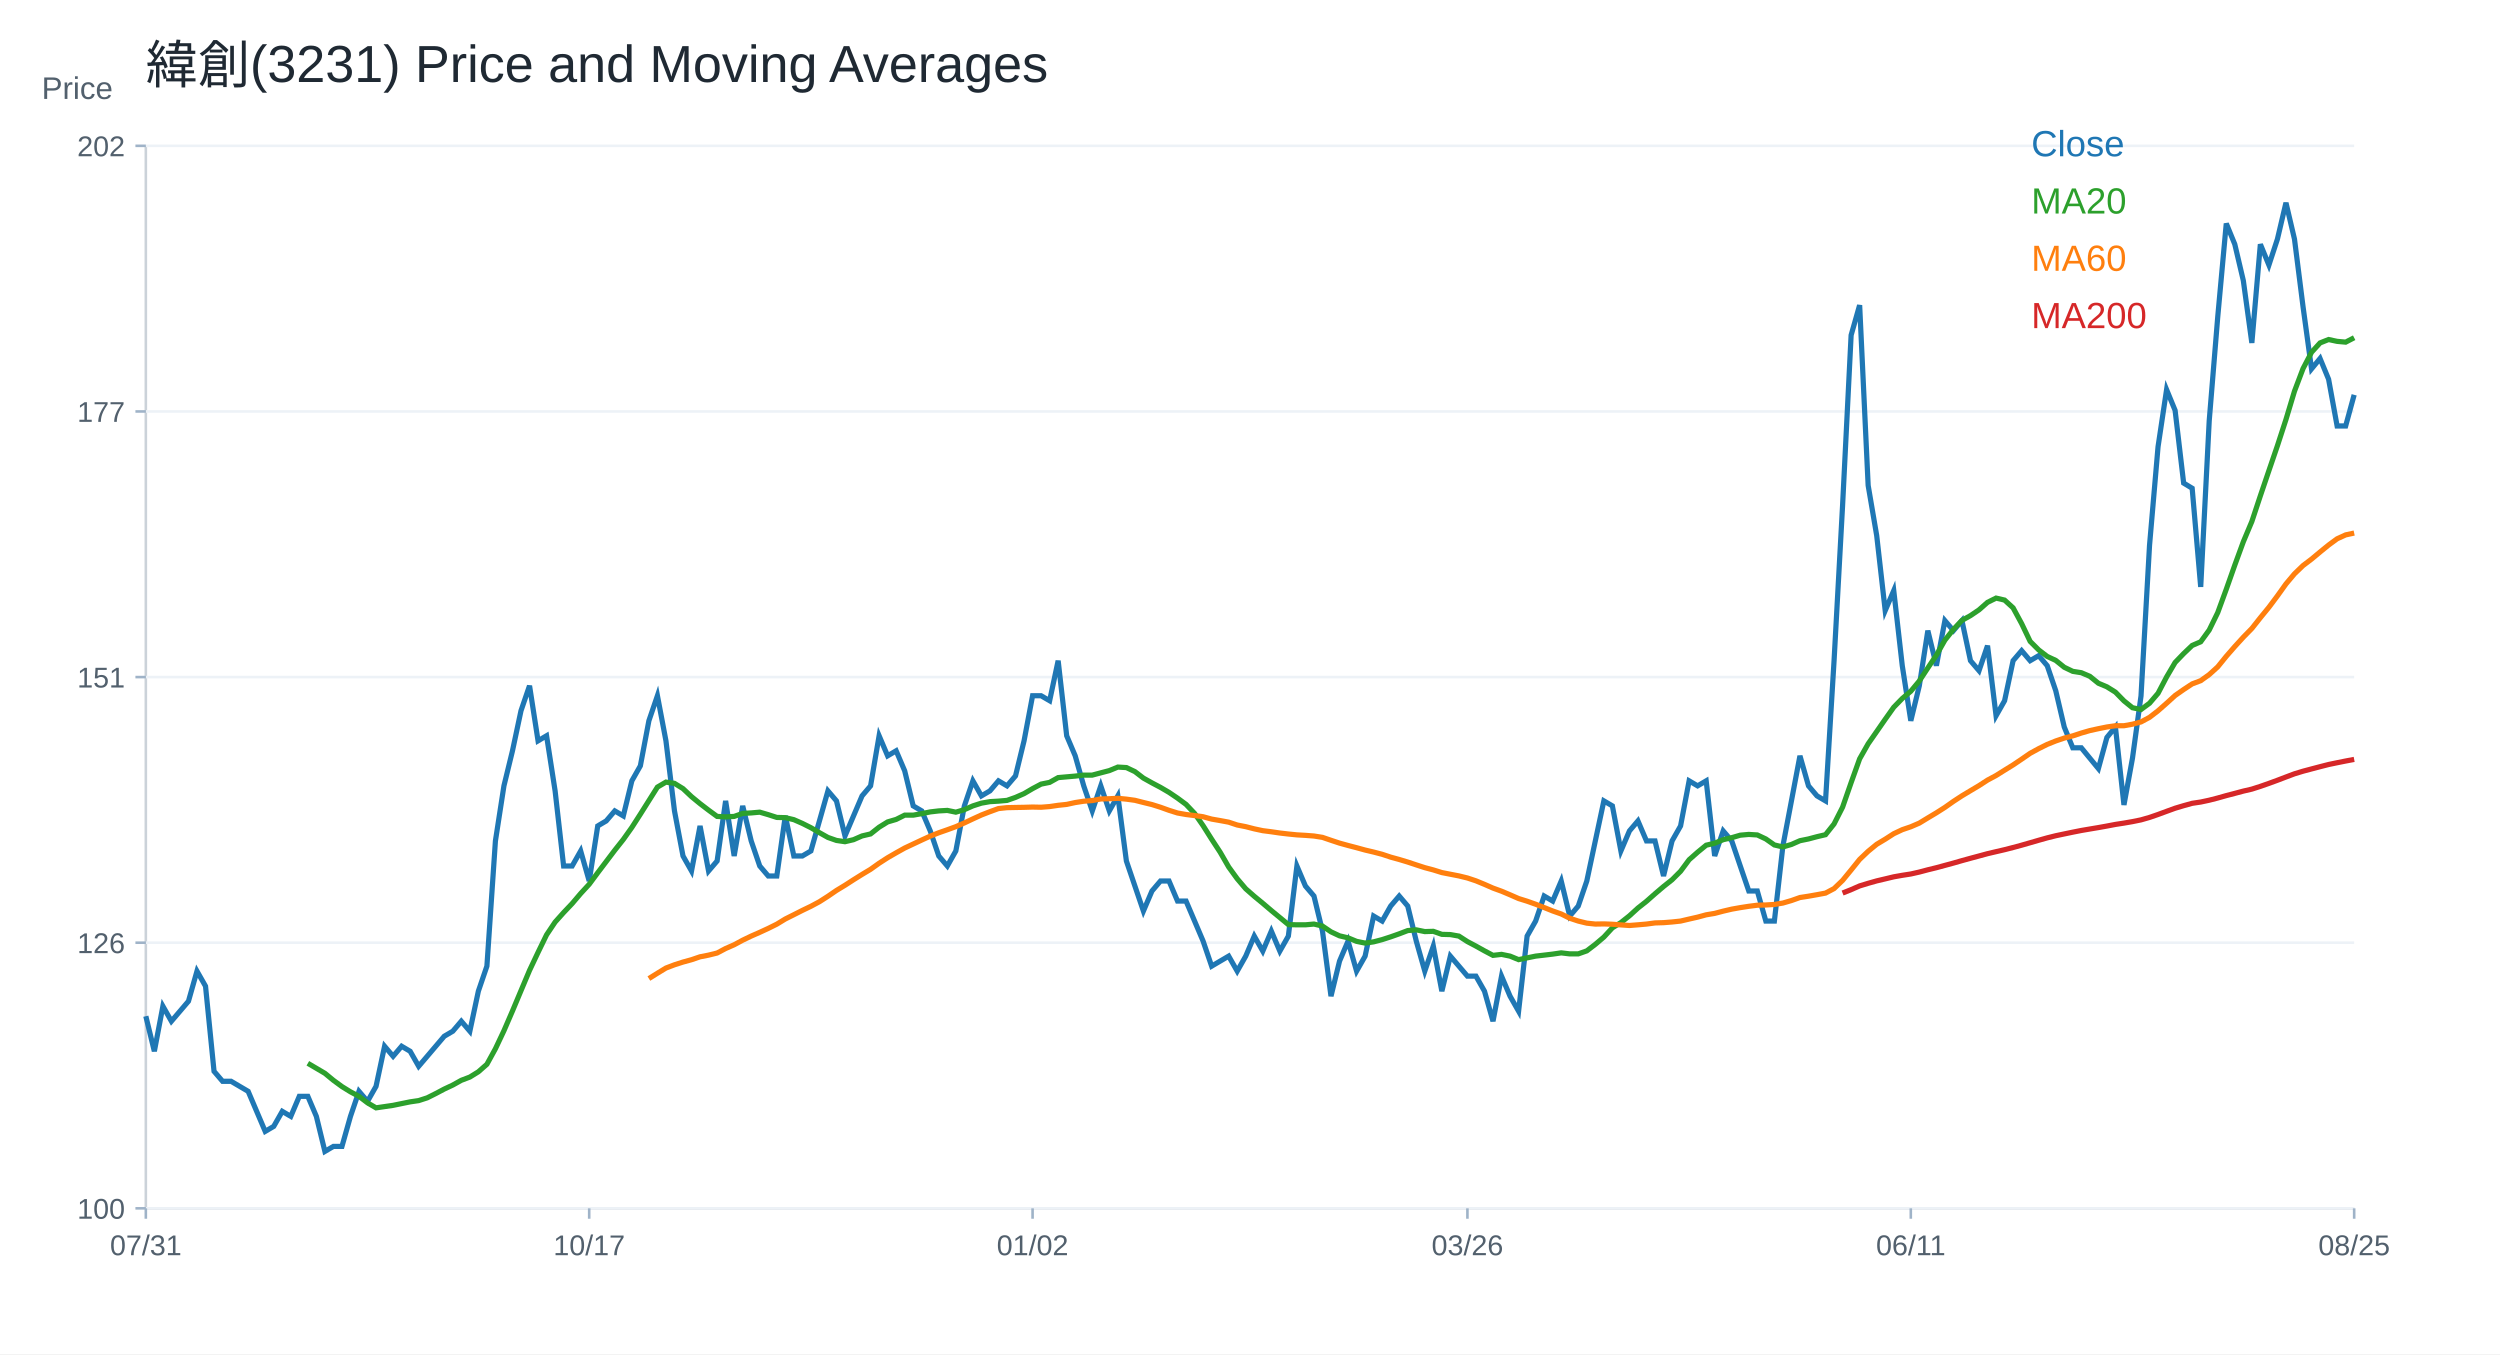
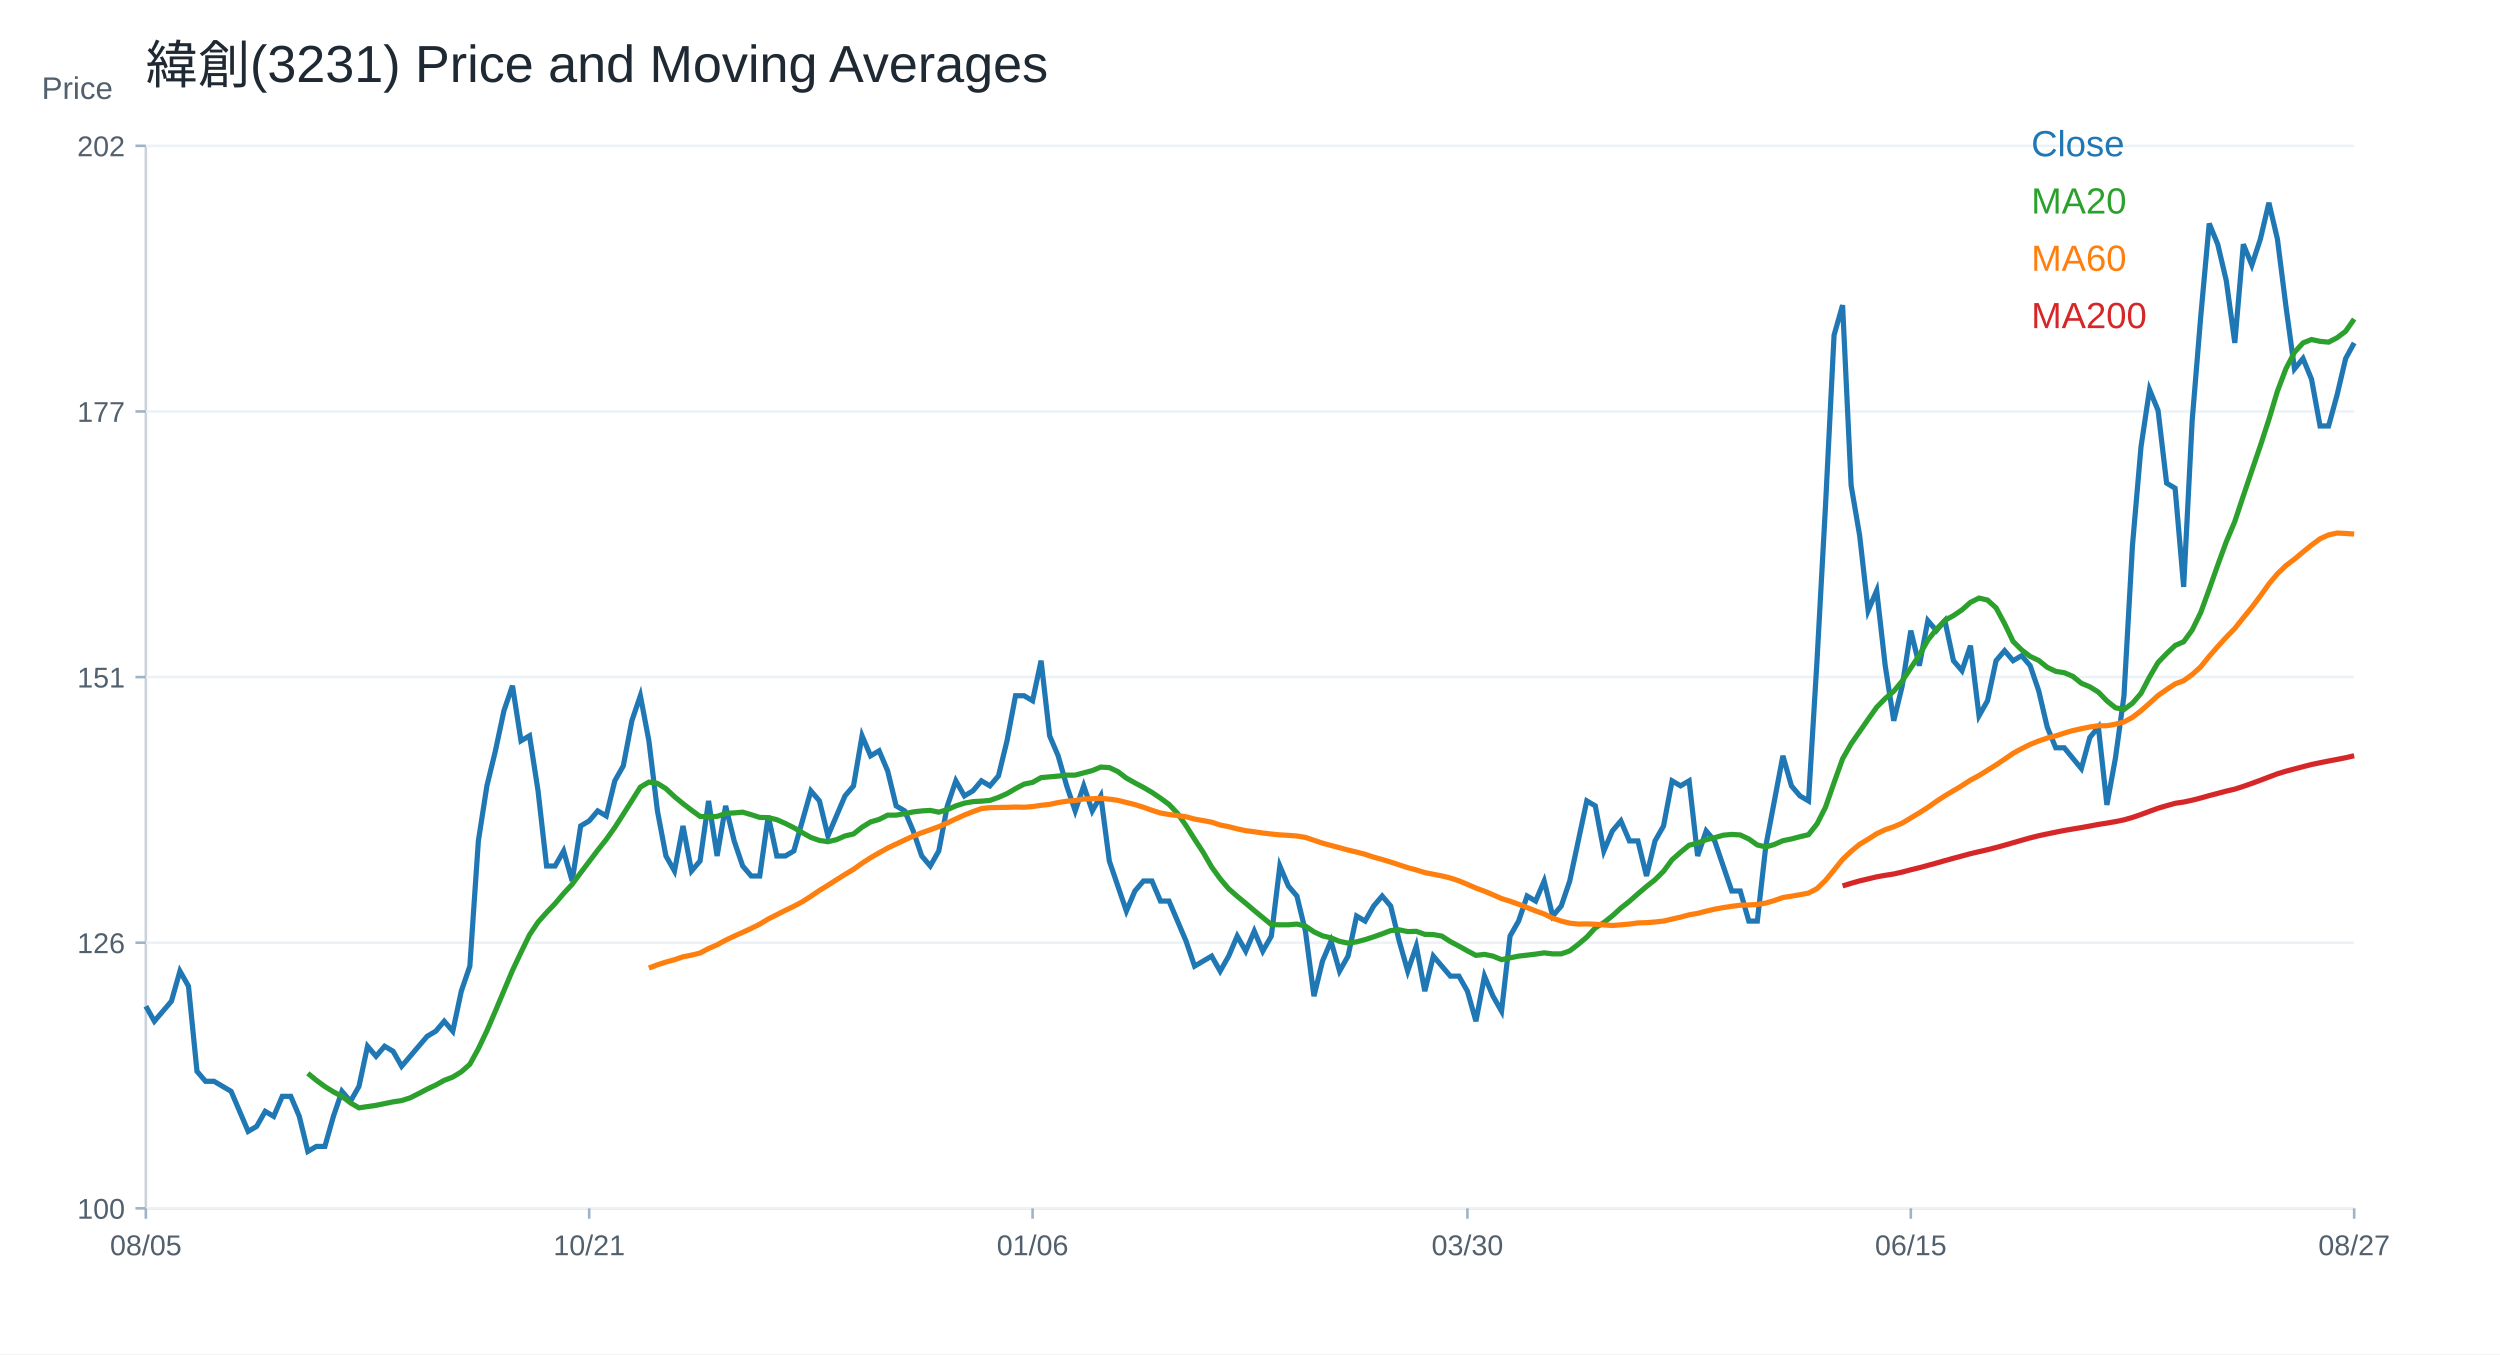
<svg xmlns="http://www.w3.org/2000/svg" width="960" height="520" viewBox="0 0 960 520">
  <rect width="100%" height="100%" fill="white" />
  <text x="56.00" y="32.00" font-size="20" font-family="Arial" fill="#1f2933" text-anchor="start">緯創(3231) Price and Moving Averages</text>
  <line x1="56" y1="464" x2="904" y2="464" stroke="#cbd2d9" />
  <line x1="56" y1="56" x2="56" y2="464" stroke="#cbd2d9" />
  <text x="16.00" y="38.00" font-size="12" font-family="Arial" fill="#52606d" text-anchor="start">Price</text>
  <line x1="56" y1="464.00" x2="904" y2="464.00" stroke="#edf2f7" />
  <line x1="52" y1="464.00" x2="56" y2="464.00" stroke="#9fb3c8" />
  <text x="48.00" y="468.00" font-size="11" font-family="Arial" fill="#52606d" text-anchor="end">100</text>
  <line x1="56" y1="362.00" x2="904" y2="362.00" stroke="#edf2f7" />
  <line x1="52" y1="362.00" x2="56" y2="362.00" stroke="#9fb3c8" />
  <text x="48.00" y="366.00" font-size="11" font-family="Arial" fill="#52606d" text-anchor="end">126</text>
  <line x1="56" y1="260.00" x2="904" y2="260.00" stroke="#edf2f7" />
  <line x1="52" y1="260.00" x2="56" y2="260.00" stroke="#9fb3c8" />
  <text x="48.00" y="264.00" font-size="11" font-family="Arial" fill="#52606d" text-anchor="end">151</text>
  <line x1="56" y1="158.00" x2="904" y2="158.00" stroke="#edf2f7" />
  <line x1="52" y1="158.00" x2="56" y2="158.00" stroke="#9fb3c8" />
  <text x="48.00" y="162.00" font-size="11" font-family="Arial" fill="#52606d" text-anchor="end">177</text>
  <line x1="56" y1="56.00" x2="904" y2="56.00" stroke="#edf2f7" />
  <line x1="52" y1="56.00" x2="56" y2="56.00" stroke="#9fb3c8" />
  <text x="48.00" y="60.00" font-size="11" font-family="Arial" fill="#52606d" text-anchor="end">202</text>
  <line x1="56.00" y1="464" x2="56.00" y2="468" stroke="#9fb3c8" />
-   <text x="56.00" y="482.00" font-size="11" font-family="Arial" fill="#52606d" text-anchor="middle">07/31</text>
+   <text x="56.00" y="482.00" font-size="11" font-family="Arial" fill="#52606d" text-anchor="middle">08/05</text>
  <line x1="226.25" y1="464" x2="226.25" y2="468" stroke="#9fb3c8" />
-   <text x="226.25" y="482.00" font-size="11" font-family="Arial" fill="#52606d" text-anchor="middle">10/17</text>
+   <text x="226.25" y="482.00" font-size="11" font-family="Arial" fill="#52606d" text-anchor="middle">10/21</text>
  <line x1="396.51" y1="464" x2="396.51" y2="468" stroke="#9fb3c8" />
-   <text x="396.51" y="482.00" font-size="11" font-family="Arial" fill="#52606d" text-anchor="middle">01/02</text>
+   <text x="396.51" y="482.00" font-size="11" font-family="Arial" fill="#52606d" text-anchor="middle">01/06</text>
  <line x1="563.49" y1="464" x2="563.49" y2="468" stroke="#9fb3c8" />
-   <text x="563.49" y="482.00" font-size="11" font-family="Arial" fill="#52606d" text-anchor="middle">03/26</text>
+   <text x="563.49" y="482.00" font-size="11" font-family="Arial" fill="#52606d" text-anchor="middle">03/30</text>
  <line x1="733.75" y1="464" x2="733.75" y2="468" stroke="#9fb3c8" />
-   <text x="733.75" y="482.00" font-size="11" font-family="Arial" fill="#52606d" text-anchor="middle">06/11</text>
+   <text x="733.75" y="482.00" font-size="11" font-family="Arial" fill="#52606d" text-anchor="middle">06/15</text>
  <line x1="904.00" y1="464" x2="904.00" y2="468" stroke="#9fb3c8" />
-   <text x="904.00" y="482.00" font-size="11" font-family="Arial" fill="#52606d" text-anchor="middle">08/25</text>
-   <polyline fill="none" stroke="#1f77b4" stroke-width="2" points="56.00,390.23 59.27,403.69 62.55,386.38 65.82,392.15 69.10,388.30 72.37,384.46 75.64,372.92 78.92,378.69 82.19,411.38 85.47,415.22 88.74,415.22 92.02,417.15 95.29,419.07 98.56,426.76 101.84,434.45 105.11,432.53 108.39,426.76 111.66,428.68 114.93,420.99 118.21,420.99 121.48,428.68 124.76,442.14 128.03,440.22 131.31,440.22 134.58,428.68 137.85,419.07 141.13,422.91 144.40,417.15 147.68,401.76 150.95,405.61 154.22,401.76 157.50,403.69 160.77,409.45 164.05,405.61 167.32,401.76 170.59,397.92 173.87,395.99 177.14,392.15 180.42,395.99 183.69,380.61 186.97,371.00 190.24,322.92 193.51,301.77 196.79,288.31 200.06,272.93 203.34,263.32 206.61,284.47 209.88,282.54 213.16,303.70 216.43,332.54 219.71,332.54 222.98,326.77 226.25,338.31 229.53,317.16 232.80,315.23 236.08,311.39 239.35,313.31 242.63,299.85 245.90,294.08 249.17,276.78 252.45,267.16 255.72,284.47 259.00,311.39 262.27,328.69 265.54,334.46 268.82,317.16 272.09,334.46 275.37,330.62 278.64,307.54 281.92,328.69 285.19,309.46 288.46,322.92 291.74,332.54 295.01,336.38 298.29,336.38 301.56,313.31 304.83,328.69 308.11,328.69 311.38,326.77 314.66,315.23 317.93,303.70 321.20,307.54 324.48,321.00 327.75,313.31 331.03,305.62 334.30,301.77 337.58,282.54 340.85,290.24 344.12,288.31 347.40,296.00 350.67,309.46 353.95,311.39 357.22,319.08 360.49,328.69 363.77,332.54 367.04,326.77 370.32,309.46 373.59,299.85 376.86,305.62 380.14,303.70 383.41,299.85 386.69,301.77 389.96,297.93 393.24,284.47 396.51,267.16 399.78,267.16 403.06,269.08 406.33,253.70 409.61,282.54 412.88,290.24 416.15,301.77 419.43,311.39 422.70,301.77 425.98,311.39 429.25,305.62 432.53,330.62 435.80,340.23 439.07,349.84 442.35,342.15 445.62,338.31 448.90,338.31 452.17,346.00 455.44,346.00 458.72,353.69 461.99,361.38 465.27,371.00 468.54,369.07 471.81,367.15 475.09,372.92 478.36,367.15 481.64,359.46 484.91,365.23 488.19,357.54 491.46,365.23 494.73,359.46 498.01,332.54 501.28,340.23 504.56,344.08 507.83,357.54 511.10,382.53 514.38,369.07 517.65,361.38 520.93,372.92 524.20,367.15 527.47,351.77 530.75,353.69 534.02,347.92 537.30,344.08 540.57,347.92 543.85,361.38 547.12,372.92 550.39,363.30 553.67,380.61 556.94,367.15 560.22,371.00 563.49,374.84 566.76,374.84 570.04,380.61 573.31,392.15 576.59,374.84 579.86,382.53 583.14,388.30 586.41,359.46 589.68,353.69 592.96,344.08 596.23,346.00 599.51,338.31 602.78,351.77 606.05,347.92 609.33,338.31 612.60,322.92 615.88,307.54 619.15,309.46 622.42,326.77 625.70,319.08 628.97,315.23 632.25,322.92 635.52,322.92 638.80,336.38 642.07,322.92 645.34,317.16 648.62,299.85 651.89,301.77 655.17,299.85 658.44,328.69 661.71,319.08 664.99,322.92 668.26,332.54 671.54,342.15 674.81,342.15 678.08,353.69 681.36,353.69 684.63,324.85 687.91,307.54 691.18,290.24 694.46,301.77 697.73,305.62 701.00,307.54 704.28,253.70 707.55,194.09 710.83,128.71 714.10,117.18 717.37,186.40 720.65,205.63 723.92,234.47 727.20,226.78 730.47,255.62 733.75,276.78 737.02,263.32 740.29,242.16 743.57,255.62 746.84,238.32 750.12,242.16 753.39,238.32 756.66,253.70 759.94,257.55 763.21,247.93 766.49,274.85 769.76,269.08 773.03,253.70 776.31,249.86 779.58,253.70 782.86,251.78 786.13,255.62 789.41,265.24 792.68,279.19 795.95,287.16 799.23,287.16 802.50,291.15 805.78,295.14 809.05,283.18 812.32,279.19 815.60,309.09 818.87,291.15 822.15,267.23 825.42,209.42 828.69,171.55 831.97,149.62 835.24,157.59 838.52,185.50 841.79,187.49 845.07,225.37 848.34,161.58 851.61,121.71 854.89,85.83 858.16,93.80 861.44,107.76 864.71,131.68 867.98,93.80 871.26,101.78 874.53,91.81 877.81,77.86 881.08,91.81 884.36,117.72 887.63,141.65 890.90,137.66 894.18,145.63 897.45,163.57 900.73,163.57 904.00,151.61" />
+   <text x="904.00" y="482.00" font-size="11" font-family="Arial" fill="#52606d" text-anchor="middle">08/27</text>
+   <polyline fill="none" stroke="#1f77b4" stroke-width="2" points="56.00,386.38 59.27,392.15 62.55,388.30 65.82,384.46 69.10,372.92 72.37,378.69 75.64,411.38 78.92,415.22 82.19,415.22 85.47,417.15 88.74,419.07 92.02,426.76 95.29,434.45 98.56,432.53 101.84,426.76 105.11,428.68 108.39,420.99 111.66,420.99 114.93,428.68 118.21,442.14 121.48,440.22 124.76,440.22 128.03,428.68 131.31,419.07 134.58,422.91 137.85,417.15 141.13,401.76 144.40,405.61 147.68,401.76 150.95,403.69 154.22,409.45 157.50,405.61 160.77,401.76 164.05,397.92 167.32,395.99 170.59,392.15 173.87,395.99 177.14,380.61 180.42,371.00 183.69,322.92 186.97,301.77 190.24,288.31 193.51,272.93 196.79,263.32 200.06,284.47 203.34,282.54 206.61,303.70 209.88,332.54 213.16,332.54 216.43,326.77 219.71,338.31 222.98,317.16 226.25,315.23 229.53,311.39 232.80,313.31 236.08,299.85 239.35,294.08 242.63,276.78 245.90,267.16 249.17,284.47 252.45,311.39 255.72,328.69 259.00,334.46 262.27,317.16 265.54,334.46 268.82,330.62 272.09,307.54 275.37,328.69 278.64,309.46 281.92,322.92 285.19,332.54 288.46,336.38 291.74,336.38 295.01,313.31 298.29,328.69 301.56,328.69 304.83,326.77 308.11,315.23 311.38,303.70 314.66,307.54 317.93,321.00 321.20,313.31 324.48,305.62 327.75,301.77 331.03,282.54 334.30,290.24 337.58,288.31 340.85,296.00 344.12,309.46 347.40,311.39 350.67,319.08 353.95,328.69 357.22,332.54 360.49,326.77 363.77,309.46 367.04,299.85 370.32,305.62 373.59,303.70 376.86,299.85 380.14,301.77 383.41,297.93 386.69,284.47 389.96,267.16 393.24,267.16 396.51,269.08 399.78,253.70 403.06,282.54 406.33,290.24 409.61,301.77 412.88,311.39 416.15,301.77 419.43,311.39 422.70,305.62 425.98,330.62 429.25,340.23 432.53,349.84 435.80,342.15 439.07,338.31 442.35,338.31 445.62,346.00 448.90,346.00 452.17,353.69 455.44,361.38 458.72,371.00 461.99,369.07 465.27,367.15 468.54,372.92 471.81,367.15 475.09,359.46 478.36,365.23 481.64,357.54 484.91,365.23 488.19,359.46 491.46,332.54 494.73,340.23 498.01,344.08 501.28,357.54 504.56,382.53 507.83,369.07 511.10,361.38 514.38,372.92 517.65,367.15 520.93,351.77 524.20,353.69 527.47,347.92 530.75,344.08 534.02,347.92 537.30,361.38 540.57,372.92 543.85,363.30 547.12,380.61 550.39,367.15 553.67,371.00 556.94,374.84 560.22,374.84 563.49,380.61 566.76,392.15 570.04,374.84 573.31,382.53 576.59,388.30 579.86,359.46 583.14,353.69 586.41,344.08 589.68,346.00 592.96,338.31 596.23,351.77 599.51,347.92 602.78,338.31 606.05,322.92 609.33,307.54 612.60,309.46 615.88,326.77 619.15,319.08 622.42,315.23 625.70,322.92 628.97,322.92 632.25,336.38 635.52,322.92 638.80,317.16 642.07,299.85 645.34,301.77 648.62,299.85 651.89,328.69 655.17,319.08 658.44,322.92 661.71,332.54 664.99,342.15 668.26,342.15 671.54,353.69 674.81,353.69 678.08,324.85 681.36,307.54 684.63,290.24 687.91,301.77 691.18,305.62 694.46,307.54 697.73,253.70 701.00,194.09 704.28,128.71 707.55,117.18 710.83,186.40 714.10,205.63 717.37,234.47 720.65,226.78 723.92,255.62 727.20,276.78 730.47,263.32 733.75,242.16 737.02,255.62 740.29,238.32 743.57,242.16 746.84,238.32 750.12,253.70 753.39,257.55 756.66,247.93 759.94,274.85 763.21,269.08 766.49,253.70 769.76,249.86 773.03,253.70 776.31,251.78 779.58,255.62 782.86,265.24 786.13,279.19 789.41,287.16 792.68,287.16 795.95,291.15 799.23,295.14 802.50,283.18 805.78,279.19 809.05,309.09 812.32,291.15 815.60,267.23 818.87,209.42 822.15,171.55 825.42,149.62 828.69,157.59 831.97,185.50 835.24,187.49 838.52,225.37 841.79,161.58 845.07,121.71 848.34,85.83 851.61,93.80 854.89,107.76 858.16,131.68 861.44,93.80 864.71,101.78 867.98,91.81 871.26,77.86 874.53,91.81 877.81,117.72 881.08,141.65 884.36,137.66 887.63,145.63 890.90,163.57 894.18,163.57 897.45,151.61 900.73,137.66 904.00,131.68" />
  <text x="780.00" y="60.00" font-size="14" font-family="Arial" fill="#1f77b4" text-anchor="start">Close</text>
-   <polyline fill="none" stroke="#2ca02c" stroke-width="2" points="118.21,408.30 121.48,410.22 124.76,412.15 128.03,414.84 131.31,417.24 134.58,419.26 137.85,420.99 141.13,423.49 144.40,425.41 147.68,424.93 150.95,424.45 154.22,423.78 157.50,423.11 160.77,422.63 164.05,421.57 167.32,419.93 170.59,418.20 173.87,416.66 177.14,414.84 180.42,413.59 183.69,411.57 186.97,408.68 190.24,402.72 193.51,395.80 196.79,388.21 200.06,380.42 203.34,372.63 206.61,365.71 209.88,358.98 213.16,354.08 216.43,350.42 219.71,346.96 222.98,343.11 226.25,339.56 229.53,335.13 232.80,330.81 236.08,326.48 239.35,322.35 242.63,317.73 245.90,312.64 249.17,307.45 252.45,302.25 255.72,300.33 259.00,300.81 262.27,302.83 265.54,305.91 268.82,308.60 272.09,311.10 275.37,313.50 278.64,313.69 281.92,313.50 285.19,312.35 288.46,312.16 291.74,311.87 295.01,312.83 298.29,313.89 301.56,313.98 304.83,314.75 308.11,316.19 311.38,317.83 314.66,319.75 317.93,321.58 321.20,322.73 324.48,323.21 327.75,322.44 331.03,321.00 334.30,320.23 337.58,317.64 340.85,315.62 344.12,314.66 347.40,313.02 350.67,313.02 353.95,312.44 357.22,311.77 360.49,311.39 363.77,311.20 367.04,311.87 370.32,310.91 373.59,309.46 376.86,308.41 380.14,307.83 383.41,307.64 386.69,307.35 389.96,306.20 393.24,304.75 396.51,302.83 399.78,301.10 403.06,300.43 406.33,298.60 409.61,298.31 412.88,298.02 416.15,297.64 419.43,297.64 422.70,296.77 425.98,295.91 429.25,294.56 432.53,294.75 435.80,296.29 439.07,298.79 442.35,300.62 445.62,302.35 448.90,304.27 452.17,306.48 455.44,308.89 458.72,312.35 461.99,317.06 465.27,322.25 468.54,327.25 471.81,332.92 475.09,337.44 478.36,341.29 481.64,344.17 484.91,346.86 488.19,349.65 491.46,352.34 494.73,355.04 498.01,355.13 501.28,355.13 504.56,354.84 507.83,355.61 511.10,357.82 514.38,359.36 517.65,360.13 520.93,361.48 524.20,362.15 527.47,361.67 530.75,360.81 534.02,359.75 537.30,358.59 540.57,357.34 543.85,357.06 547.12,357.73 550.39,357.63 553.67,358.79 556.94,358.88 560.22,359.46 563.49,361.57 566.76,363.30 570.04,365.13 573.31,366.86 576.59,366.48 579.86,367.15 583.14,368.50 586.41,367.82 589.68,367.15 592.96,366.77 596.23,366.38 599.51,365.90 602.78,366.29 606.05,366.29 609.33,365.13 612.60,362.63 615.88,359.84 619.15,356.29 622.42,354.27 625.70,351.67 628.97,348.69 632.25,346.10 635.52,343.21 638.80,340.42 642.07,337.83 645.34,334.56 648.62,330.14 651.89,327.25 655.17,324.56 658.44,323.79 661.71,322.44 664.99,321.67 668.26,320.71 671.54,320.42 674.81,320.62 678.08,322.16 681.36,324.46 684.63,325.23 687.91,324.27 691.18,322.83 694.46,322.16 697.73,321.29 701.00,320.52 704.28,316.39 707.55,309.95 710.83,300.52 714.10,291.39 717.37,285.62 720.65,280.91 723.92,276.20 727.20,271.58 730.47,268.22 733.75,265.43 737.02,261.49 740.29,256.49 743.57,251.59 746.84,245.82 750.12,241.68 753.39,238.22 756.66,236.40 759.94,234.18 763.21,231.30 766.49,229.67 769.76,230.43 773.03,233.41 776.31,239.47 779.58,246.30 782.86,249.57 786.13,252.07 789.41,253.60 792.68,256.23 795.95,257.80 799.23,258.32 802.50,259.71 805.78,262.36 809.05,263.74 812.32,265.78 815.60,269.13 818.87,271.77 822.15,272.45 825.42,270.04 828.69,266.22 831.97,259.96 835.24,254.39 838.52,250.98 841.79,247.86 845.07,246.44 848.34,241.93 851.61,235.24 854.89,226.27 858.16,217.00 861.44,208.03 864.71,200.25 867.98,190.38 871.26,180.72 874.53,171.15 877.81,161.08 881.08,150.22 884.36,141.55 887.63,135.27 890.90,131.68 894.18,130.38 897.45,131.08 900.73,131.38 904.00,129.69" />
+   <polyline fill="none" stroke="#2ca02c" stroke-width="2" points="118.21,412.15 121.48,414.84 124.76,417.24 128.03,419.26 131.31,420.99 134.58,423.49 137.85,425.41 141.13,424.93 144.40,424.45 147.68,423.78 150.95,423.11 154.22,422.63 157.50,421.57 160.77,419.93 164.05,418.20 167.32,416.66 170.59,414.84 173.87,413.59 177.14,411.57 180.42,408.68 183.69,402.72 186.97,395.80 190.24,388.21 193.51,380.42 196.79,372.63 200.06,365.71 203.34,358.98 206.61,354.08 209.88,350.42 213.16,346.96 216.43,343.11 219.71,339.56 222.98,335.13 226.25,330.81 229.53,326.48 232.80,322.35 236.08,317.73 239.35,312.64 242.63,307.45 245.90,302.25 249.17,300.33 252.45,300.81 255.72,302.83 259.00,305.91 262.27,308.60 265.54,311.10 268.82,313.50 272.09,313.69 275.37,313.50 278.64,312.35 281.92,312.16 285.19,311.87 288.46,312.83 291.74,313.89 295.01,313.98 298.29,314.75 301.56,316.19 304.83,317.83 308.11,319.75 311.38,321.58 314.66,322.73 317.93,323.21 321.20,322.44 324.48,321.00 327.75,320.23 331.03,317.64 334.30,315.62 337.58,314.66 340.85,313.02 344.12,313.02 347.40,312.44 350.67,311.77 353.95,311.39 357.22,311.20 360.49,311.87 363.77,310.91 367.04,309.46 370.32,308.41 373.59,307.83 376.86,307.64 380.14,307.35 383.41,306.20 386.69,304.75 389.96,302.83 393.24,301.10 396.51,300.43 399.78,298.60 403.06,298.31 406.33,298.02 409.61,297.64 412.88,297.64 416.15,296.77 419.43,295.91 422.70,294.56 425.98,294.75 429.25,296.29 432.53,298.79 435.80,300.62 439.07,302.35 442.35,304.27 445.62,306.48 448.90,308.89 452.17,312.35 455.44,317.06 458.72,322.25 461.99,327.25 465.27,332.92 468.54,337.44 471.81,341.29 475.09,344.17 478.36,346.86 481.64,349.65 484.91,352.34 488.19,355.04 491.46,355.13 494.73,355.13 498.01,354.84 501.28,355.61 504.56,357.82 507.83,359.36 511.10,360.13 514.38,361.48 517.65,362.15 520.93,361.67 524.20,360.81 527.47,359.75 530.75,358.59 534.02,357.34 537.30,357.06 540.57,357.73 543.85,357.63 547.12,358.79 550.39,358.88 553.67,359.46 556.94,361.57 560.22,363.30 563.49,365.13 566.76,366.86 570.04,366.48 573.31,367.15 576.59,368.50 579.86,367.82 583.14,367.15 586.41,366.77 589.68,366.38 592.96,365.90 596.23,366.29 599.51,366.29 602.78,365.13 606.05,362.63 609.33,359.84 612.60,356.29 615.88,354.27 619.15,351.67 622.42,348.69 625.70,346.10 628.97,343.21 632.25,340.42 635.52,337.83 638.80,334.56 642.07,330.14 645.34,327.25 648.62,324.56 651.89,323.79 655.17,322.44 658.44,321.67 661.71,320.71 664.99,320.42 668.26,320.62 671.54,322.16 674.81,324.46 678.08,325.23 681.36,324.27 684.63,322.83 687.91,322.16 691.18,321.29 694.46,320.52 697.73,316.39 701.00,309.95 704.28,300.52 707.55,291.39 710.83,285.62 714.10,280.91 717.37,276.20 720.65,271.58 723.92,268.22 727.20,265.43 730.47,261.49 733.75,256.49 737.02,251.59 740.29,245.82 743.57,241.68 746.84,238.22 750.12,236.40 753.39,234.18 756.66,231.30 759.94,229.67 763.21,230.43 766.49,233.41 769.76,239.47 773.03,246.30 776.31,249.57 779.58,252.07 782.86,253.60 786.13,256.23 789.41,257.80 792.68,258.32 795.95,259.71 799.23,262.36 802.50,263.74 805.78,265.78 809.05,269.13 812.32,271.77 815.60,272.45 818.87,270.04 822.15,266.22 825.42,259.96 828.69,254.39 831.97,250.98 835.24,247.86 838.52,246.44 841.79,241.93 845.07,235.24 848.34,226.27 851.61,217.00 854.89,208.03 858.16,200.25 861.44,190.38 864.71,180.72 867.98,171.15 871.26,161.08 874.53,150.22 877.81,141.55 881.08,135.27 884.36,131.68 887.63,130.38 890.90,131.08 894.18,131.38 897.45,129.69 900.73,127.19 904.00,122.51" />
  <text x="780.00" y="82.00" font-size="14" font-family="Arial" fill="#2ca02c" text-anchor="start">MA20</text>
-   <polyline fill="none" stroke="#ff7f0e" stroke-width="2" points="249.17,375.77 252.45,373.72 255.72,371.73 259.00,370.48 262.27,369.43 265.54,368.53 268.82,367.41 272.09,366.77 275.37,365.96 278.64,364.23 281.92,362.79 285.19,361.03 288.46,359.46 291.74,358.02 295.01,356.51 298.29,354.88 301.56,352.89 304.83,351.25 308.11,349.59 311.38,348.02 314.66,346.26 317.93,344.17 321.20,341.93 324.48,339.94 327.75,337.83 331.03,335.78 334.30,333.82 337.58,331.48 340.85,329.37 344.12,327.48 347.40,325.65 350.67,324.11 353.95,322.57 357.22,321.07 360.49,319.78 363.77,318.63 367.04,317.44 370.32,316.00 373.59,314.46 376.86,312.96 380.14,311.68 383.41,310.49 386.69,310.14 389.96,310.07 393.24,310.01 396.51,309.91 399.78,309.98 403.06,309.72 406.33,309.24 409.61,308.89 412.88,308.18 416.15,307.67 419.43,307.41 422.70,306.80 425.98,306.71 429.25,306.55 432.53,306.87 435.80,307.32 439.07,308.15 442.35,308.95 445.62,309.98 448.90,311.16 452.17,312.19 455.44,312.77 458.72,313.18 461.99,313.63 465.27,314.53 468.54,315.10 471.81,315.71 475.09,316.80 478.36,317.44 481.64,318.28 484.91,318.98 488.19,319.40 491.46,319.88 494.73,320.26 498.01,320.59 501.28,320.78 504.56,321.03 507.83,321.55 511.10,322.67 514.38,323.76 517.65,324.66 520.93,325.52 524.20,326.42 527.47,327.19 530.75,328.05 534.02,329.14 537.30,330.04 540.57,331.03 543.85,332.12 547.12,333.18 550.39,334.05 553.67,335.07 556.94,335.71 560.22,336.35 563.49,337.15 566.76,338.24 570.04,339.59 573.31,341.03 576.59,342.22 579.86,343.60 583.14,345.04 586.41,346.06 589.68,347.22 592.96,348.50 596.23,349.81 599.51,350.97 602.78,352.60 606.05,353.69 609.33,354.49 612.60,354.84 615.88,354.78 619.15,354.91 622.42,355.16 625.70,355.39 628.97,355.13 632.25,354.84 635.52,354.40 638.80,354.30 642.07,354.04 645.34,353.69 648.62,352.92 651.89,352.18 655.17,351.29 658.44,350.74 661.71,349.88 664.99,349.11 668.26,348.53 671.54,348.02 674.81,347.60 678.08,347.51 681.36,347.31 684.63,346.77 687.91,345.81 691.18,344.65 694.46,344.14 697.73,343.56 701.00,342.95 704.28,341.22 707.55,338.08 710.83,334.08 714.10,330.01 717.37,326.90 720.65,324.21 723.92,322.25 727.20,320.14 730.47,318.60 733.75,317.48 737.02,316.07 740.29,314.08 743.57,312.12 746.84,310.04 750.12,307.73 753.39,305.59 756.66,303.63 759.94,301.68 763.21,299.56 766.49,297.80 769.76,295.75 773.03,293.73 776.31,291.52 779.58,289.27 782.86,287.48 786.13,285.85 789.41,284.53 792.68,283.42 795.95,282.57 799.23,281.49 802.50,280.54 805.78,279.82 809.05,279.16 812.32,278.69 815.60,278.68 818.87,278.09 822.15,277.22 825.42,275.46 828.69,272.94 831.97,270.05 835.24,267.07 838.52,264.78 841.79,262.62 845.07,261.38 848.34,259.04 851.61,256.07 854.89,252.02 858.16,248.27 861.44,244.68 864.71,241.33 867.98,237.20 871.26,233.19 874.53,228.82 877.81,224.23 881.08,220.34 884.36,217.18 887.63,214.70 890.90,211.97 894.18,209.30 897.45,206.90 900.73,205.40 904.00,204.69" />
+   <polyline fill="none" stroke="#ff7f0e" stroke-width="2" points="249.17,371.73 252.45,370.48 255.72,369.43 259.00,368.53 262.27,367.41 265.54,366.77 268.82,365.96 272.09,364.23 275.37,362.79 278.64,361.03 281.92,359.46 285.19,358.02 288.46,356.51 291.74,354.88 295.01,352.89 298.29,351.25 301.56,349.59 304.83,348.02 308.11,346.26 311.38,344.17 314.66,341.93 317.93,339.94 321.20,337.83 324.48,335.78 327.75,333.82 331.03,331.48 334.30,329.37 337.58,327.48 340.85,325.65 344.12,324.11 347.40,322.57 350.67,321.07 353.95,319.78 357.22,318.63 360.49,317.44 363.77,316.00 367.04,314.46 370.32,312.96 373.59,311.68 376.86,310.49 380.14,310.14 383.41,310.07 386.69,310.01 389.96,309.91 393.24,309.98 396.51,309.72 399.78,309.24 403.06,308.89 406.33,308.18 409.61,307.67 412.88,307.41 416.15,306.80 419.43,306.71 422.70,306.55 425.98,306.87 429.25,307.32 432.53,308.15 435.80,308.95 439.07,309.98 442.35,311.16 445.62,312.19 448.90,312.77 452.17,313.18 455.44,313.63 458.72,314.53 461.99,315.10 465.27,315.71 468.54,316.80 471.81,317.44 475.09,318.28 478.36,318.98 481.64,319.40 484.91,319.88 488.19,320.26 491.46,320.59 494.73,320.78 498.01,321.03 501.28,321.55 504.56,322.67 507.83,323.76 511.10,324.66 514.38,325.52 517.65,326.42 520.93,327.19 524.20,328.05 527.47,329.14 530.75,330.04 534.02,331.03 537.30,332.12 540.57,333.18 543.85,334.05 547.12,335.07 550.39,335.71 553.67,336.35 556.94,337.15 560.22,338.24 563.49,339.59 566.76,341.03 570.04,342.22 573.31,343.60 576.59,345.04 579.86,346.06 583.14,347.22 586.41,348.50 589.68,349.81 592.96,350.97 596.23,352.60 599.51,353.69 602.78,354.49 606.05,354.84 609.33,354.78 612.60,354.91 615.88,355.16 619.15,355.39 622.42,355.13 625.70,354.84 628.97,354.40 632.25,354.30 635.52,354.04 638.80,353.69 642.07,352.92 645.34,352.18 648.62,351.29 651.89,350.74 655.17,349.88 658.44,349.11 661.71,348.53 664.99,348.02 668.26,347.60 671.54,347.51 674.81,347.31 678.08,346.77 681.36,345.81 684.63,344.65 687.91,344.14 691.18,343.56 694.46,342.95 697.73,341.22 701.00,338.08 704.28,334.08 707.55,330.01 710.83,326.90 714.10,324.21 717.37,322.25 720.65,320.14 723.92,318.60 727.20,317.48 730.47,316.07 733.75,314.08 737.02,312.12 740.29,310.04 743.57,307.73 746.84,305.59 750.12,303.63 753.39,301.68 756.66,299.56 759.94,297.80 763.21,295.75 766.49,293.73 769.76,291.52 773.03,289.27 776.31,287.48 779.58,285.85 782.86,284.53 786.13,283.42 789.41,282.57 792.68,281.49 795.95,280.54 799.23,279.82 802.50,279.16 805.78,278.69 809.05,278.68 812.32,278.09 815.60,277.22 818.87,275.46 822.15,272.94 825.42,270.05 828.69,267.07 831.97,264.78 835.24,262.62 838.52,261.38 841.79,259.04 845.07,256.07 848.34,252.02 851.61,248.27 854.89,244.68 858.16,241.33 861.44,237.20 864.71,233.19 867.98,228.82 871.26,224.23 874.53,220.34 877.81,217.18 881.08,214.70 884.36,211.97 887.63,209.30 890.90,206.90 894.18,205.40 897.45,204.69 900.73,204.84 904.00,205.08" />
  <text x="780.00" y="104.00" font-size="14" font-family="Arial" fill="#ff7f0e" text-anchor="start">MA60</text>
-   <polyline fill="none" stroke="#d62728" stroke-width="2" points="707.55,342.93 710.83,341.62 714.10,340.19 717.37,339.19 720.65,338.26 723.92,337.49 727.20,336.70 730.47,336.12 733.75,335.61 737.02,334.87 740.29,334.00 743.57,333.20 746.84,332.31 750.12,331.42 753.39,330.48 756.66,329.58 759.94,328.70 763.21,327.81 766.49,327.04 769.76,326.28 773.03,325.44 776.31,324.55 779.58,323.61 782.86,322.66 786.13,321.74 789.41,320.92 792.68,320.23 795.95,319.55 799.23,318.90 802.50,318.34 805.78,317.79 809.05,317.20 812.32,316.58 815.60,316.07 818.87,315.50 822.15,314.83 825.42,313.89 828.69,312.76 831.97,311.55 835.24,310.36 838.52,309.38 841.79,308.47 845.07,307.98 848.34,307.28 851.61,306.44 854.89,305.51 858.16,304.66 861.44,303.78 864.71,303.02 867.98,301.97 871.26,300.82 874.53,299.62 877.81,298.37 881.08,297.14 884.36,296.14 887.63,295.27 890.90,294.41 894.18,293.57 897.45,292.89 900.73,292.23 904.00,291.61" />
+   <polyline fill="none" stroke="#d62728" stroke-width="2" points="707.55,340.19 710.83,339.19 714.10,338.26 717.37,337.49 720.65,336.70 723.92,336.12 727.20,335.61 730.47,334.87 733.75,334.00 737.02,333.20 740.29,332.31 743.57,331.42 746.84,330.48 750.12,329.58 753.39,328.70 756.66,327.81 759.94,327.04 763.21,326.28 766.49,325.44 769.76,324.55 773.03,323.61 776.31,322.66 779.58,321.74 782.86,320.92 786.13,320.23 789.41,319.55 792.68,318.90 795.95,318.34 799.23,317.79 802.50,317.20 805.78,316.58 809.05,316.07 812.32,315.50 815.60,314.83 818.87,313.89 822.15,312.76 825.42,311.55 828.69,310.36 831.97,309.38 835.24,308.47 838.52,307.98 841.79,307.28 845.07,306.44 848.34,305.51 851.61,304.66 854.89,303.78 858.16,303.02 861.44,301.97 864.71,300.82 867.98,299.62 871.26,298.37 874.53,297.14 877.81,296.14 881.08,295.27 884.36,294.41 887.63,293.57 890.90,292.89 894.18,292.23 897.45,291.61 900.73,290.96 904.00,290.20" />
  <text x="780.00" y="126.00" font-size="14" font-family="Arial" fill="#d62728" text-anchor="start">MA200</text>
</svg>
